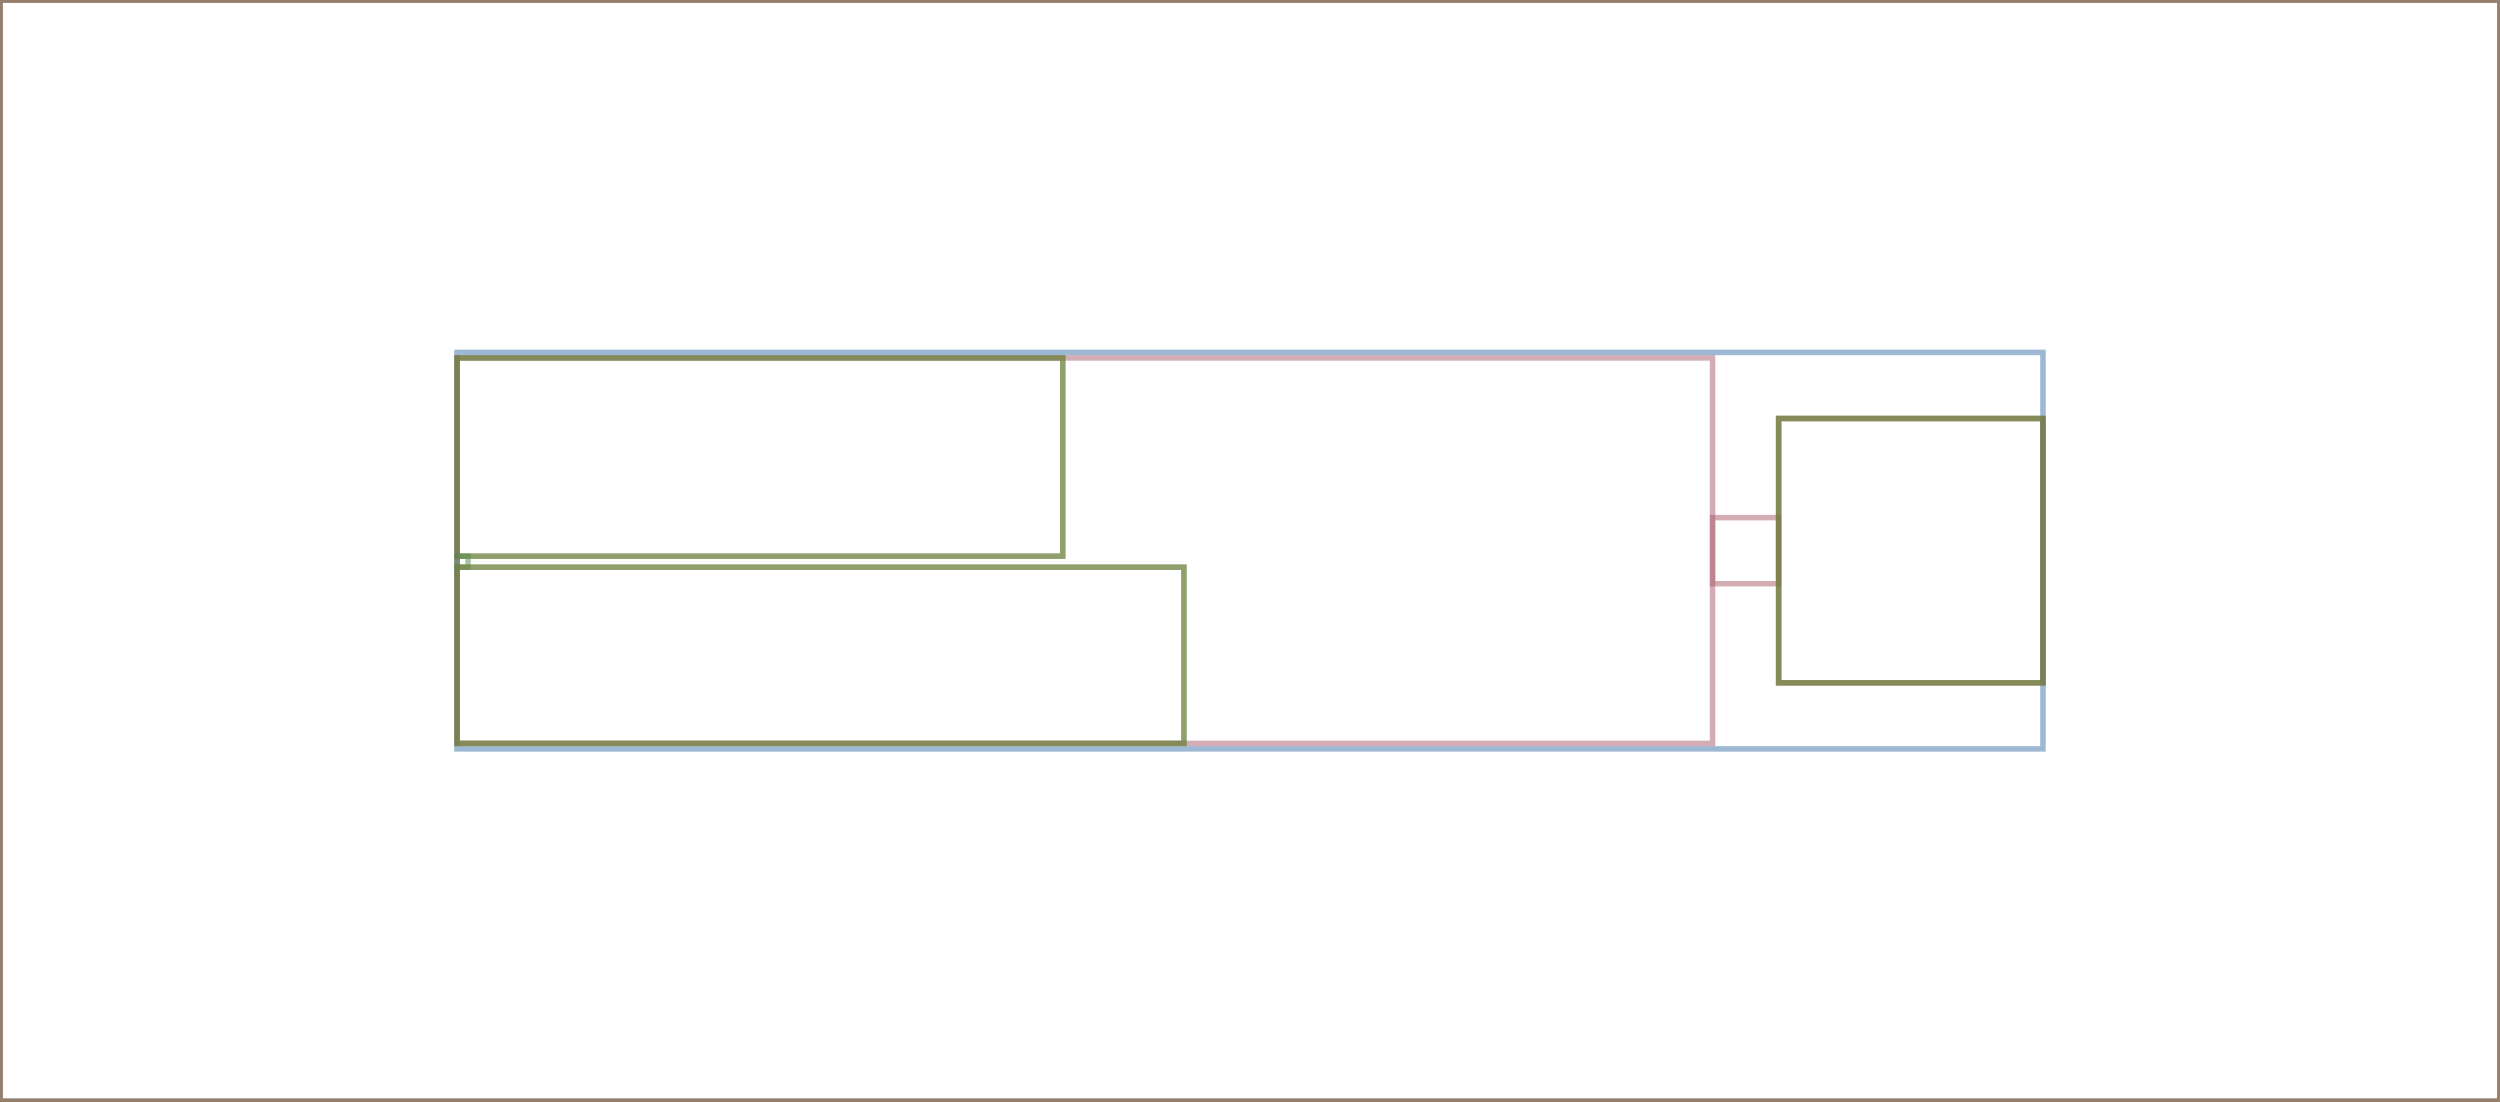
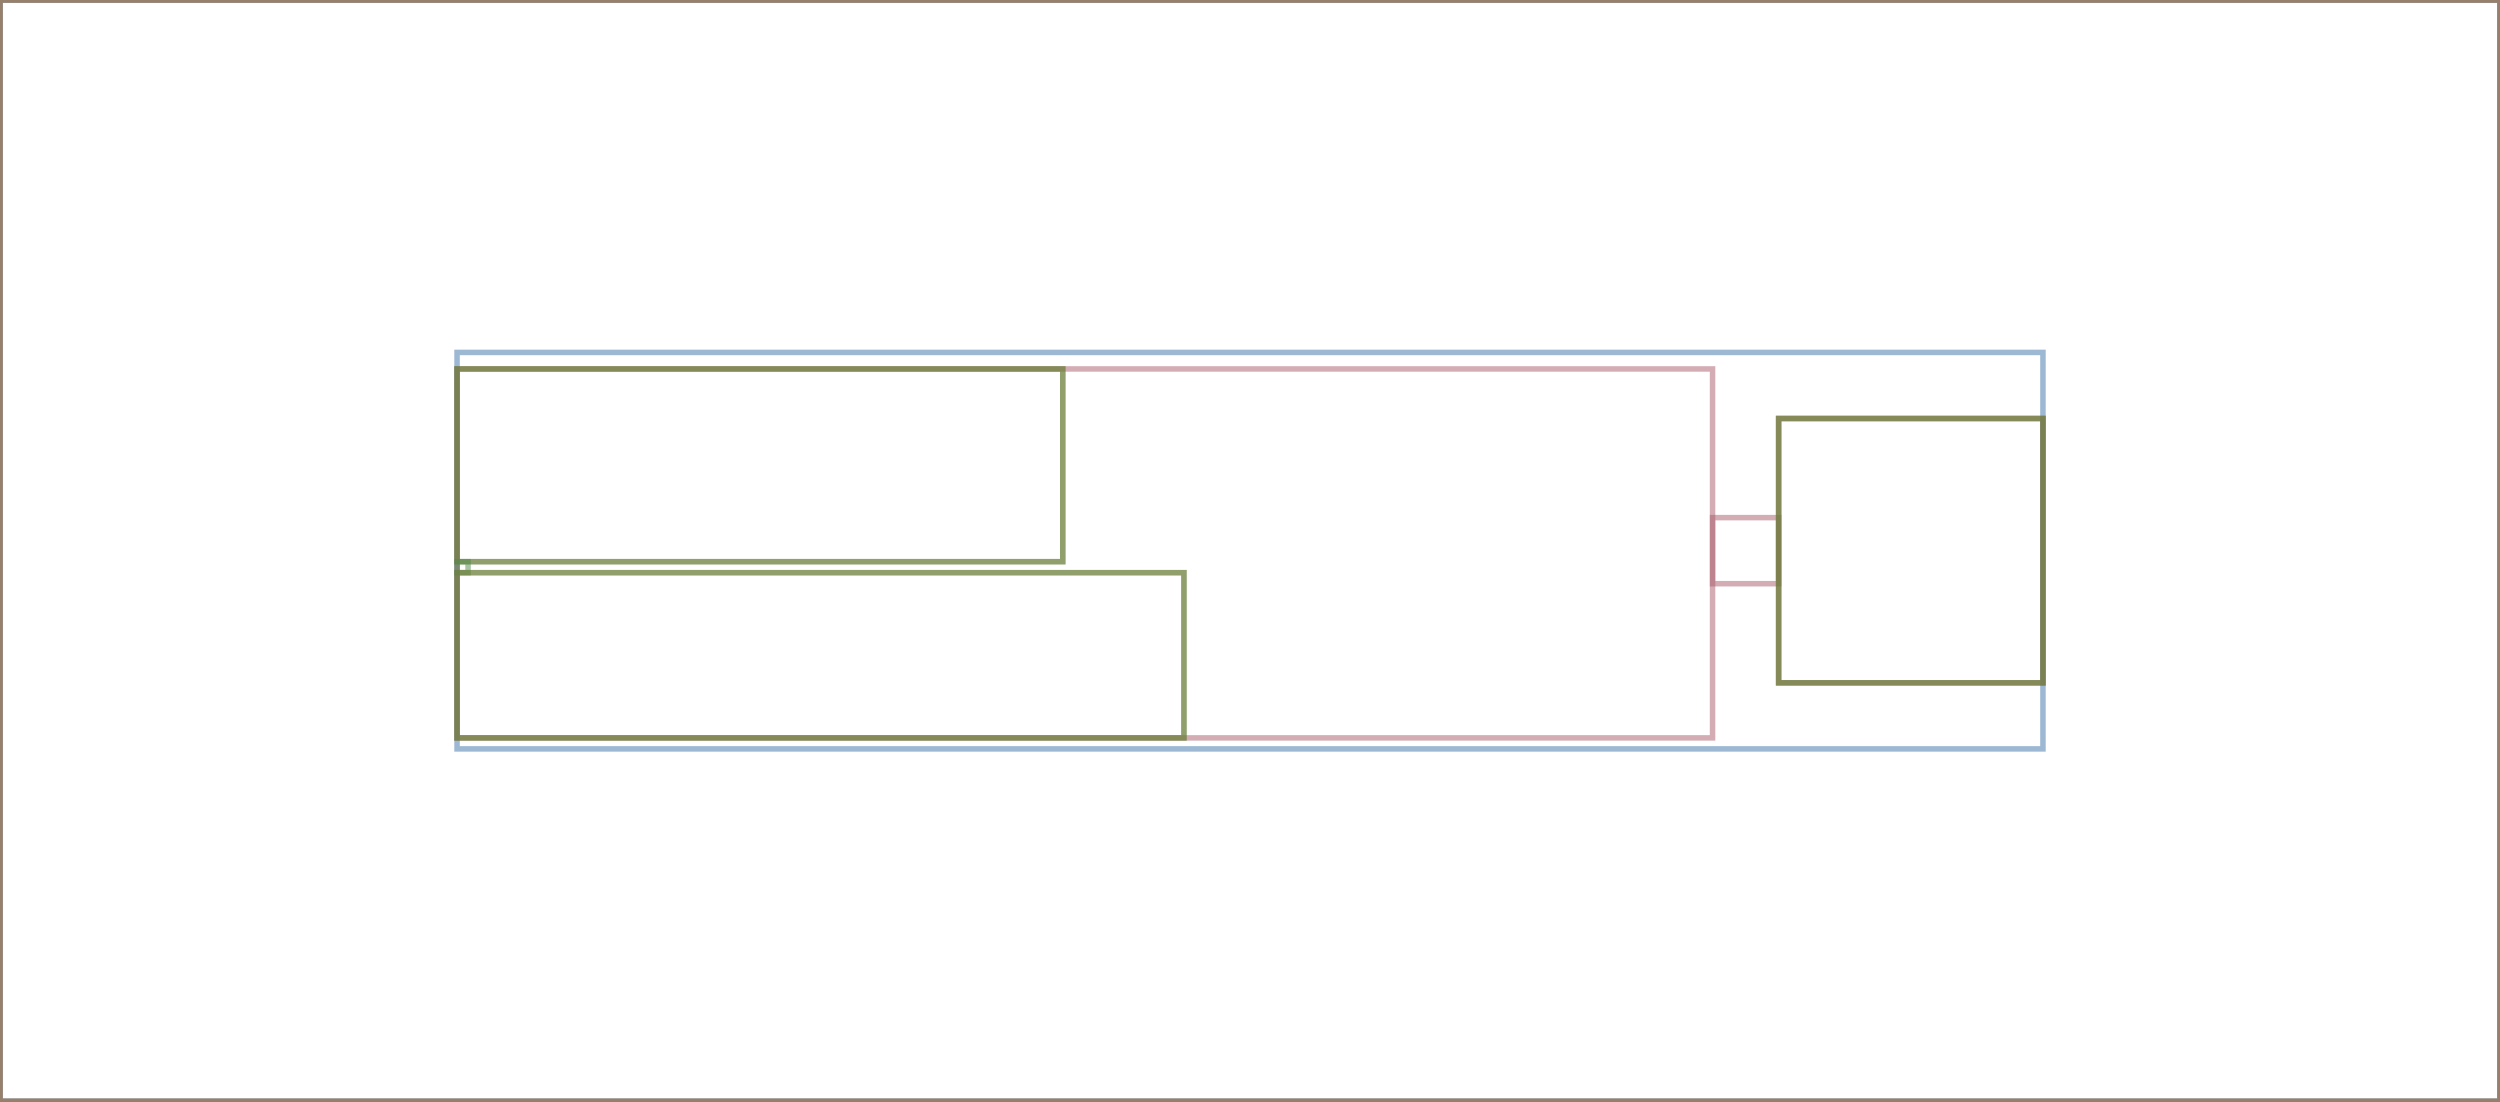
<svg xmlns="http://www.w3.org/2000/svg" viewBox="0 0 454 200" width="454" height="200" role="img" aria-label="CheckboxButton layout wireframe">
  <rect width="454" height="200" fill="#ffffff" />
  <g>
    <rect x="0" y="0" width="454" height="200" fill="none" fill-opacity="0" stroke="#5B6470" stroke-width="1" stroke-opacity="0.5" />
  </g>
  <g>
    <rect x="0" y="0" width="454" height="200" fill="none" fill-opacity="0" stroke="#2E7D6B" stroke-width="1" stroke-opacity="0.5" />
  </g>
  <g>
    <rect x="0" y="0" width="454" height="200" fill="none" fill-opacity="0" stroke="#8E6BA8" stroke-width="1" stroke-opacity="0.5" />
  </g>
  <g>
    <rect x="0" y="0" width="454" height="200" fill="none" fill-opacity="0" stroke="#B0813B" stroke-width="1" stroke-opacity="0.5" />
  </g>
  <g>
    <rect x="83" y="64" width="288" height="72" fill="none" fill-opacity="0" stroke="#3B72A8" stroke-width="1" stroke-opacity="0.5" />
  </g>
  <g>
-     <rect x="83" y="65" width="228" height="70" fill="none" fill-opacity="0" stroke="#A85B6B" stroke-width="1" stroke-opacity="0.5" />
+     <rect x="83" y="67" width="228" height="67" fill="none" fill-opacity="0" stroke="#A85B6B" stroke-width="1" stroke-opacity="0.5" />
  </g>
  <g>
-     <rect x="83" y="65" width="110" height="36" fill="none" fill-opacity="0" stroke="#4F8A4A" stroke-width="1" stroke-opacity="0.5" />
+     <rect x="83" y="67" width="110" height="35" fill="none" fill-opacity="0" stroke="#4F8A4A" stroke-width="1" stroke-opacity="0.5" />
  </g>
  <g>
-     <rect x="83" y="65" width="110" height="36" fill="none" fill-opacity="0" stroke="#7A7A33" stroke-width="1" stroke-opacity="0.5" />
+     <rect x="83" y="67" width="110" height="35" fill="none" fill-opacity="0" stroke="#7A7A33" stroke-width="1" stroke-opacity="0.5" />
  </g>
  <g>
-     <rect x="83" y="101" width="2" height="2" fill="none" fill-opacity="0" stroke="#4F8A4A" stroke-width="1" stroke-opacity="0.5" />
+     <rect x="83" y="102" width="2" height="2" fill="none" fill-opacity="0" stroke="#4F8A4A" stroke-width="1" stroke-opacity="0.5" />
  </g>
  <g>
-     <rect x="83" y="103" width="132" height="32" fill="none" fill-opacity="0" stroke="#4F8A4A" stroke-width="1" stroke-opacity="0.5" />
+     <rect x="83" y="104" width="132" height="30" fill="none" fill-opacity="0" stroke="#4F8A4A" stroke-width="1" stroke-opacity="0.5" />
  </g>
  <g>
-     <rect x="83" y="103" width="132" height="32" fill="none" fill-opacity="0" stroke="#7A7A33" stroke-width="1" stroke-opacity="0.5" />
+     <rect x="83" y="104" width="132" height="30" fill="none" fill-opacity="0" stroke="#7A7A33" stroke-width="1" stroke-opacity="0.5" />
  </g>
  <g>
    <rect x="311" y="94" width="12" height="12" fill="none" fill-opacity="0" stroke="#A85B6B" stroke-width="1" stroke-opacity="0.5" />
  </g>
  <g>
    <rect x="323" y="76" width="48" height="48" fill="none" fill-opacity="0" stroke="#A85B6B" stroke-width="1" stroke-opacity="0.5" />
  </g>
  <g>
    <rect x="323" y="76" width="48" height="48" fill="none" fill-opacity="0" stroke="#4F8A4A" stroke-width="1" stroke-opacity="0.5" />
  </g>
  <g>
    <rect x="323" y="76" width="48" height="48" fill="none" fill-opacity="0" stroke="#7A7A33" stroke-width="1" stroke-opacity="0.5" />
  </g>
</svg>
